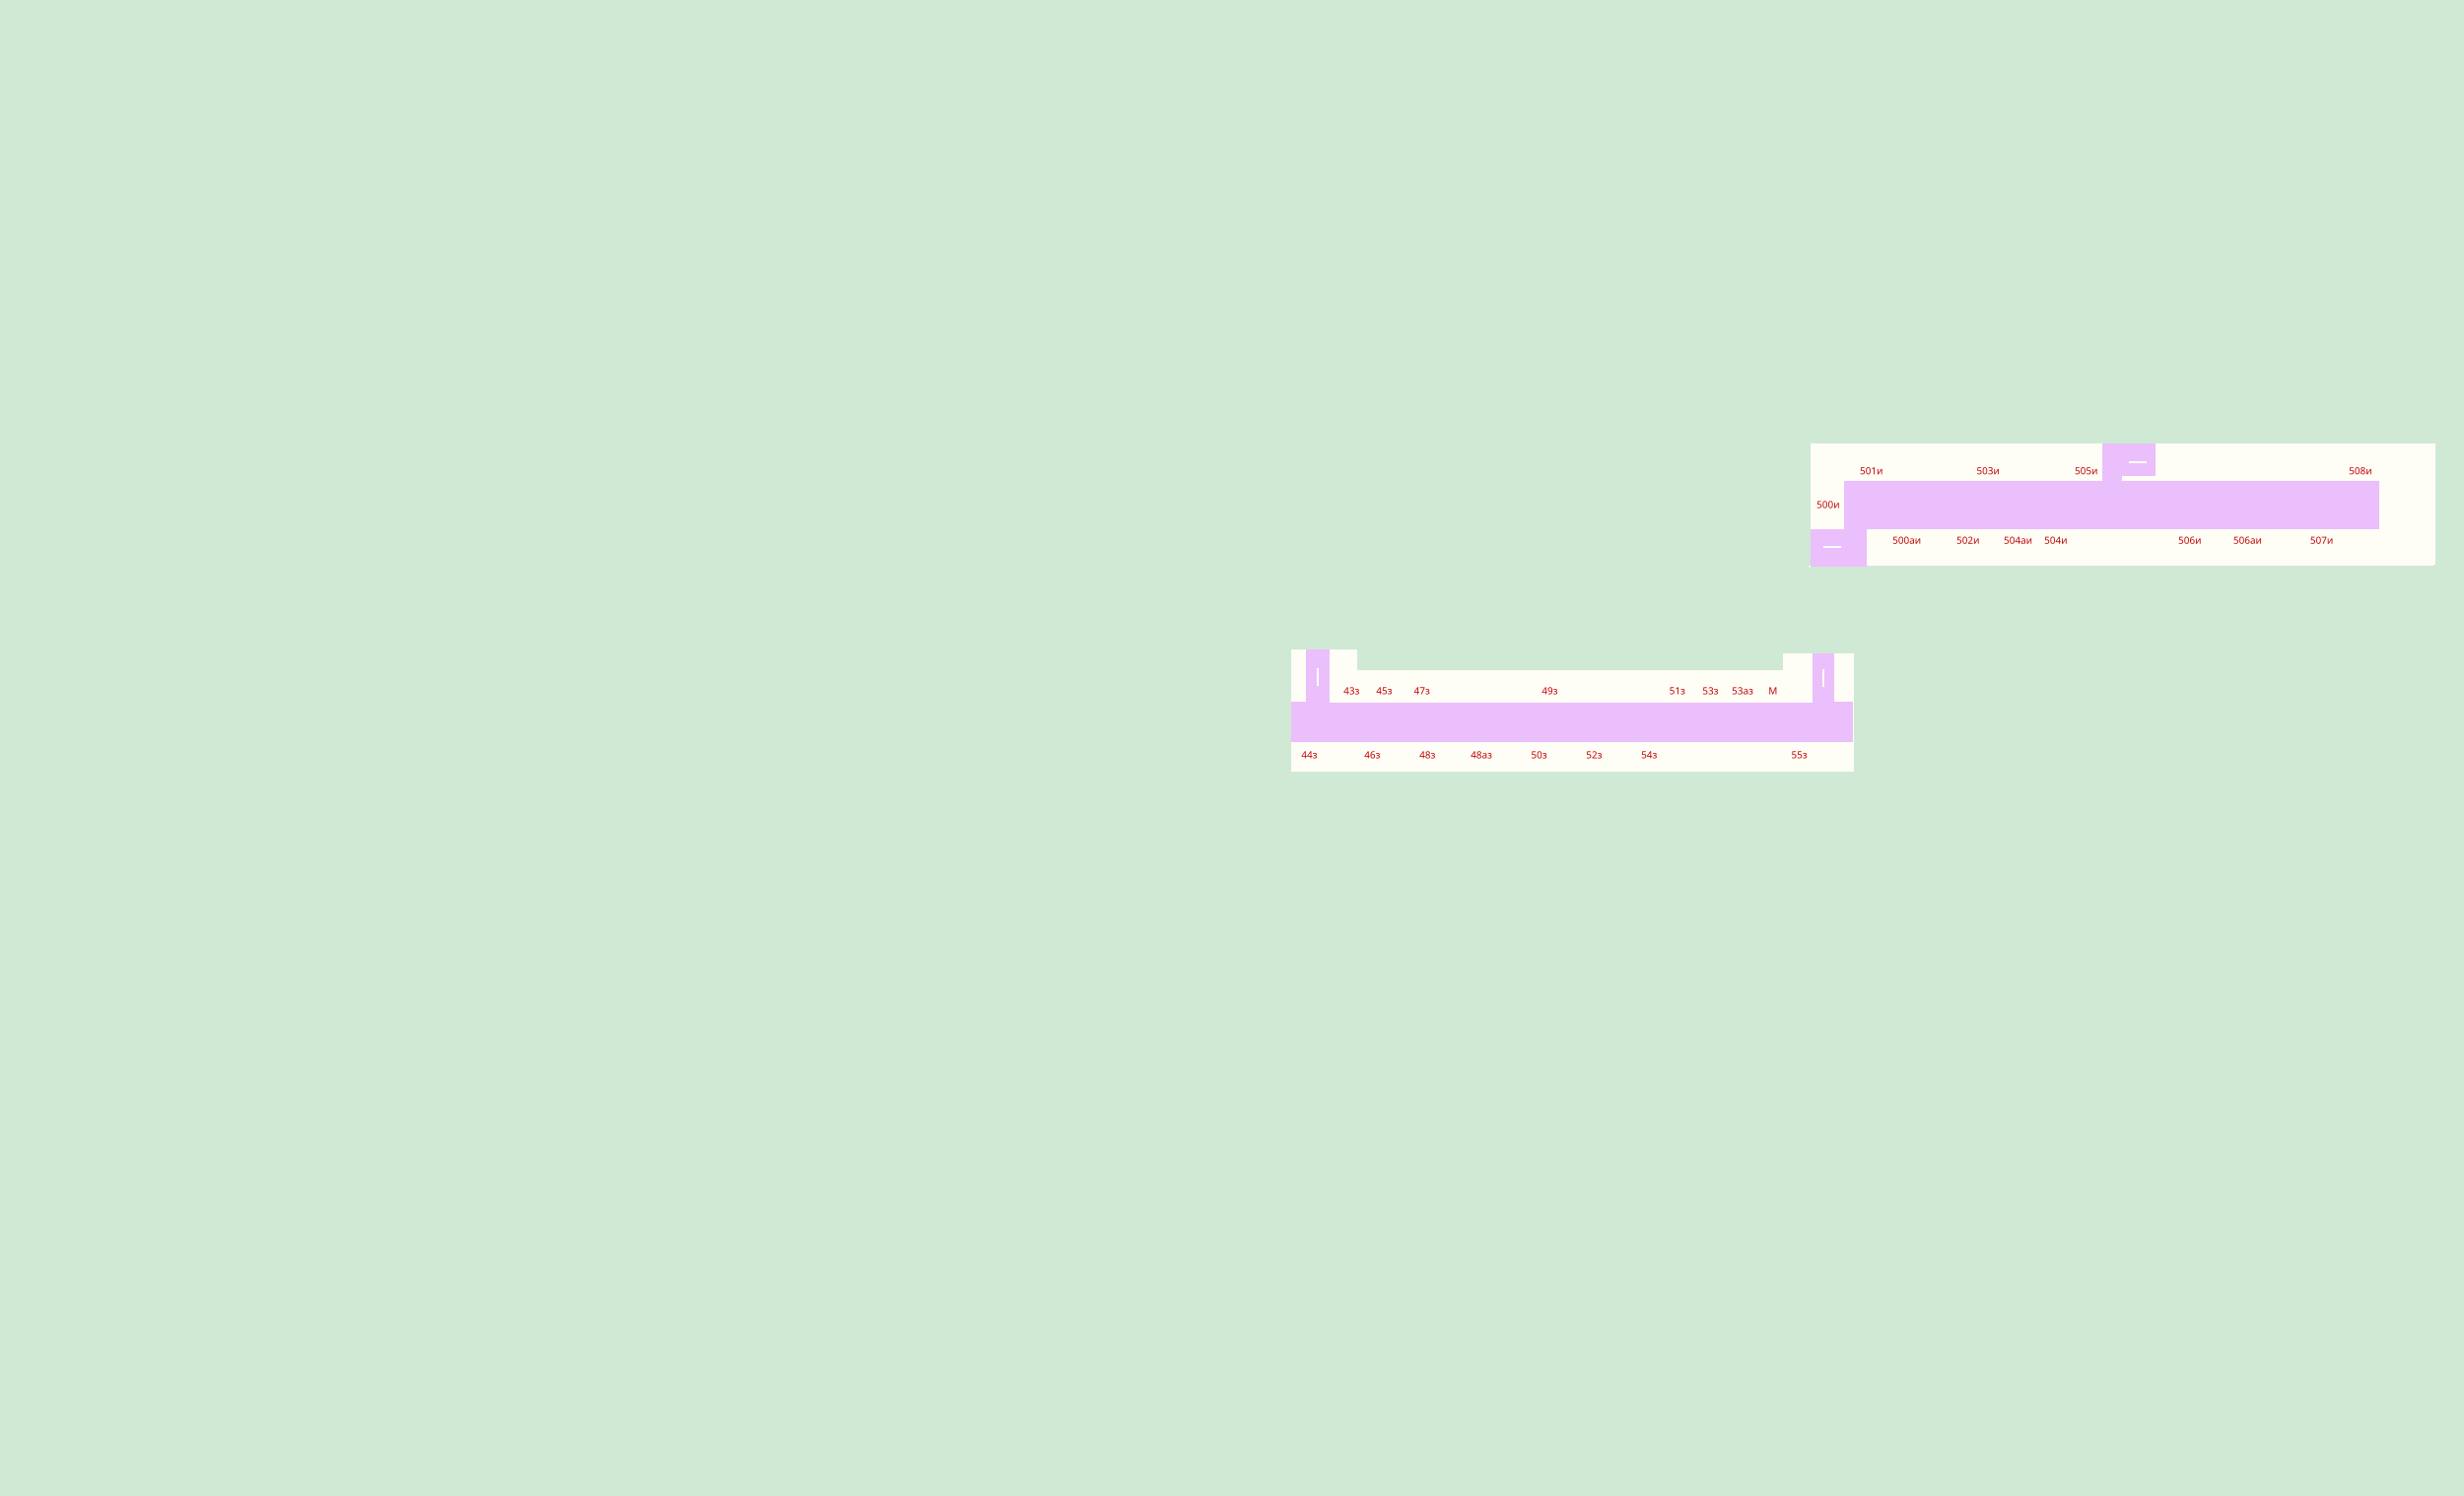
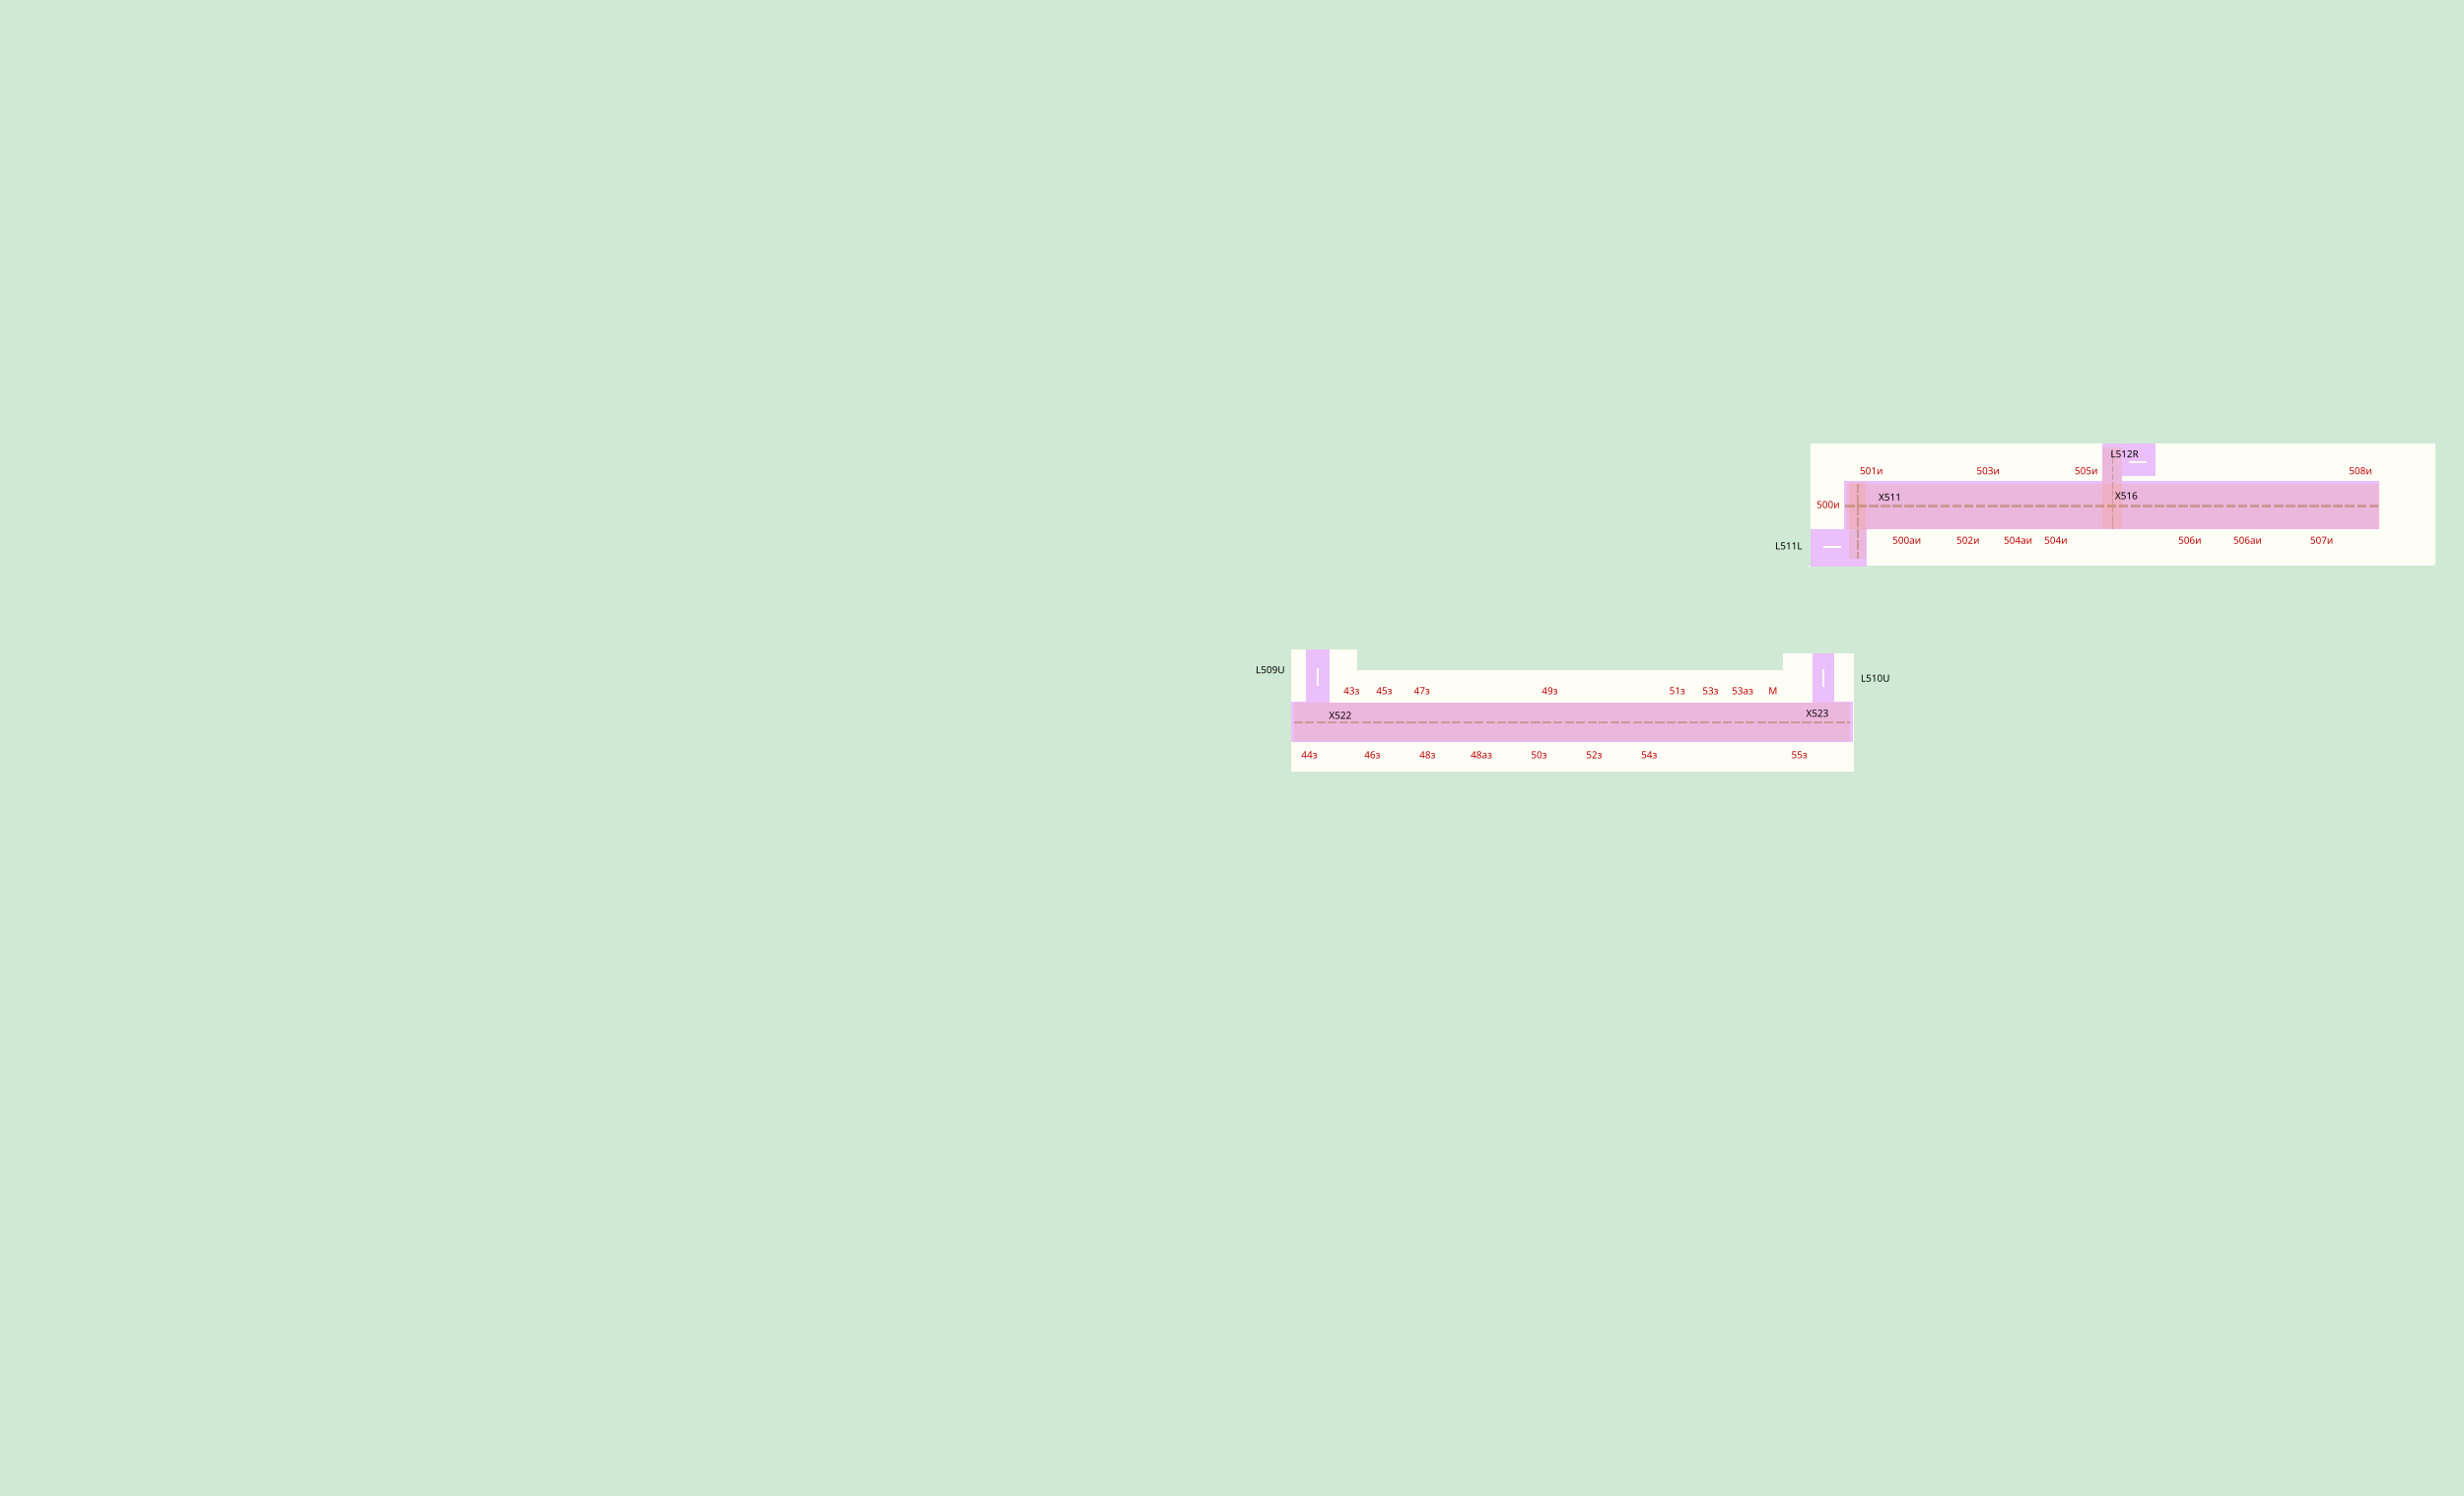
<svg xmlns="http://www.w3.org/2000/svg" width="14in" height="8.5in" id="svg4690" version="1.1" viewBox="0 0 990 765" shape-rendering="crispEdges" enable-background="new">
  <defs id="defs4692">
    </defs>
  <g id="layer2" style="display:inline">
    <rect style="color:#000000;clip-rule:nonzero;display:inline;overflow:visible;visibility:visible;opacity:1;isolation:auto;mix-blend-mode:normal;color-interpolation:sRGB;color-interpolation-filters:linearRGB;solid-color:#000000;solid-opacity:1;fill:#cfe9d4;fill-opacity:1;fill-rule:evenodd;stroke:none;stroke-width:40.459;stroke-linecap:butt;stroke-linejoin:miter;stroke-miterlimit:3.727;stroke-dasharray:none;stroke-dashoffset:0;stroke-opacity:1;color-rendering:auto;image-rendering:auto;shape-rendering:auto;text-rendering:auto;enable-background:accumulate" id="rect4369" width="1854" height="1114" x="-235" y="-301" />
    <path style="display:inline;fill:#fefdf6;fill-opacity:1;fill-rule:evenodd;stroke:none;stroke-width:3;stroke-linecap:butt;stroke-linejoin:miter;stroke-miterlimit:3.727;stroke-dasharray:none;stroke-opacity:1" d="m 791.978,334.126 20.836,0 0,60.501 -287.575,0 0,-0.587 0,-61.676 c 6.33,0.032 2.659,-0.031 13.989,-0.084 l 19.877,0.084 0,10.573 217.547,0 0,-8.811 15.576,0" id="path4965-8" />
    <path style="display:inline;fill:#fefdf6;fill-opacity:1;fill-rule:evenodd;stroke:none;stroke-width:3;stroke-linecap:butt;stroke-linejoin:miter;stroke-miterlimit:3.727;stroke-dasharray:none;stroke-opacity:1" d="m 790.87,290.915 c 0.094,-20.597 0.038,-43.445 0.038,-64.042 l 319.518,-0.19 0,62.357 -320.432,0.5" id="path6805-6" />
  </g>
  <g id="layer1" style="display:inline">
    <path style="display:inline;fill:#eabffb;fill-opacity:1;fill-rule:evenodd;stroke:none;stroke-width:1px;stroke-linecap:butt;stroke-linejoin:miter;stroke-opacity:1" d="m 790.554,270.801 17.25,0 0,-24.75 132,0 0,-19.188 27.5,0 0,16.688 -17,0 0,2.25 131.25,0 0,25 -261.75,0 0,18.75 -28.875,0 0,-18.75 z" id="path4488" />
    <path style="fill:#eabffb;fill-opacity:1;fill-rule:evenodd;stroke:none;stroke-width:1px;stroke-linecap:butt;stroke-linejoin:miter;stroke-opacity:1" d="m 525,380 0,-21.25 7.75,0 0,-26.75 12.25,0 0,27.25 246.75,0 0,-25 11.25,0 0,24.75 9.75,0 0,20.75 -287.75,0 z" id="path4361" />
    <path style="display:inline;fill:#fefdf6;fill-opacity:1;fill-rule:evenodd;stroke:#fefdf6;stroke-width:1;stroke-linecap:butt;stroke-linejoin:miter;stroke-miterlimit:4;stroke-dasharray:none;stroke-opacity:1" d="m 953.799,236.293 8.865,0" id="path3349" />
    <path style="display:inline;fill:none;fill-rule:evenodd;stroke:#fefdf6;stroke-width:1;stroke-linecap:butt;stroke-linejoin:miter;stroke-miterlimit:4;stroke-dasharray:none;stroke-opacity:1" d="m 797.471,279.794 8.865,0" id="path3349-3" />
    <path style="display:inline;opacity:1;fill:none;fill-rule:evenodd;stroke:#fefdf6;stroke-width:1;stroke-linecap:butt;stroke-linejoin:miter;stroke-miterlimit:4;stroke-dasharray:none;stroke-opacity:1" d="m 538.606,341.549 0,9.072" id="path3349-3-0-6" />
    <path style="display:inline;opacity:1;fill:none;fill-rule:evenodd;stroke:#fefdf6;stroke-width:1;stroke-linecap:butt;stroke-linejoin:miter;stroke-miterlimit:4;stroke-dasharray:none;stroke-opacity:1" d="m 797.201,342.035 0,9.072" id="path3349-3-0" />
  </g>
-   <g id="layer4" style="display:none;opacity:0.99">
+   <g id="layer4" style="display:inline;opacity:0.99">
    <rect style="display:inline;opacity:1;fill:#ff7b00;fill-opacity:0.121;stroke:none;stroke-width:1;stroke-miterlimit:4;stroke-dasharray:4, 1;stroke-dashoffset:0;stroke-opacity:1" id="rect4234-51-48-85" width="19.493" height="284.363" x="-379.105" y="526.806" transform="matrix(-2.125523e-4,-1,1,-1.3513822e-4,0,0)" />
    <text xml:space="preserve" style="font-style:normal;font-weight:normal;font-size:5px;line-height:125%;font-family:sans-serif;letter-spacing:0px;word-spacing:0px;display:inline;opacity:1;fill:#000000;fill-opacity:1;stroke:none;stroke-width:1px;stroke-linecap:butt;stroke-linejoin:miter;stroke-opacity:1" x="377.221" y="144.725" id="text4424">
      <tspan id="tspan4426" x="377.221" y="144.725" style="font-size:7.5px" />
    </text>
    <rect style="display:inline;opacity:1;fill:#ff7b00;fill-opacity:0.121;stroke:none;stroke-width:1;stroke-miterlimit:4;stroke-dasharray:4, 1;stroke-dashoffset:0;stroke-opacity:1" id="rect4234-51-48" width="23.166" height="272.65" x="-270.977" y="808.853" transform="matrix(-1.8301595e-4,-1,1,-1.5694774e-4,0,0)" />
    <path style="display:inline;opacity:1;fill:none;fill-rule:evenodd;stroke:#cc9795;stroke-width:1.218;stroke-linecap:butt;stroke-linejoin:miter;stroke-miterlimit:4;stroke-dasharray:4.873, 1.218;stroke-dashoffset:0;stroke-opacity:1" d="m 808.41,258.738 273.416,0" id="path8505-6-7" />
    <rect style="display:inline;opacity:1;fill:#ff7b00;fill-opacity:0.121;stroke:none;stroke-width:1;stroke-miterlimit:4;stroke-dasharray:4, 1;stroke-dashoffset:0;stroke-opacity:1" id="rect4234-51-48-8" width="8.684" height="39.357" x="810.487" y="246.274" transform="matrix(1,-6.6034152e-5,4.3498561e-4,0.9999999,0,0)" />
    <path style="display:inline;opacity:1;fill:none;fill-rule:evenodd;stroke:#cc9795;stroke-width:1.161;stroke-linecap:butt;stroke-linejoin:miter;stroke-miterlimit:4;stroke-dasharray:4.645, 1.161;stroke-dashoffset:0;stroke-opacity:1" d="m 814.945,247.386 0,38.371" id="path8505-6-7-9" />
    <text xml:space="preserve" style="font-style:normal;font-variant:normal;font-weight:normal;font-stretch:normal;font-size:5px;line-height:125%;font-family:sans-serif;-inkscape-font-specification:'sans-serif, Normal';text-align:start;letter-spacing:0px;word-spacing:0px;writing-mode:lr-tb;text-anchor:start;display:inline;opacity:1;fill:#000000;fill-opacity:1;stroke:none;stroke-width:1px;stroke-linecap:butt;stroke-linejoin:miter;stroke-opacity:1" x="825.643" y="256.003" id="text4428-89-7-1-0-1-2">
      <tspan id="tspan4528-30-1" x="825.643" y="256.003">X511</tspan>
    </text>
    <text xml:space="preserve" style="font-style:normal;font-weight:normal;font-size:40px;line-height:125%;font-family:sans-serif;letter-spacing:0px;word-spacing:0px;display:inline;opacity:1;fill:#000000;fill-opacity:1;stroke:none;stroke-width:1px;stroke-linecap:butt;stroke-linejoin:miter;stroke-opacity:1" x="805.784" y="255.296" id="text4778">
      <tspan id="tspan4780" x="805.784" y="255.296" />
    </text>
    <rect style="display:inline;opacity:1;fill:#ff7b00;fill-opacity:0.121;stroke:none;stroke-width:1;stroke-miterlimit:4;stroke-dasharray:4, 1;stroke-dashoffset:0;stroke-opacity:1" id="rect4234-51-48-8-3" width="10.096" height="41.692" x="940.069" y="228.761" transform="matrix(1,-6.0172861e-5,4.7735649e-4,0.9999999,0,0)" />
    <path style="display:inline;opacity:1;fill:none;fill-rule:evenodd;stroke:#cc9795;stroke-width:0.828;stroke-linecap:butt;stroke-linejoin:miter;stroke-miterlimit:4;stroke-dasharray:3.312, 0.828;stroke-dashoffset:0;stroke-opacity:1" d="m 945.236,229.94 0,40.648" id="path8505-6-7-9-22" />
    <text xml:space="preserve" style="font-style:normal;font-variant:normal;font-weight:normal;font-stretch:normal;font-size:5px;line-height:125%;font-family:sans-serif;-inkscape-font-specification:'sans-serif, Normal';text-align:start;letter-spacing:0px;word-spacing:0px;writing-mode:lr-tb;text-anchor:start;display:inline;opacity:1;fill:#000000;fill-opacity:1;stroke:none;stroke-width:1px;stroke-linecap:butt;stroke-linejoin:miter;stroke-opacity:1" x="507.132" y="344.325" id="text4428-00-9-8-1">
      <tspan id="tspan4518-5-0" x="507.132" y="344.325">L509U</tspan>
    </text>
    <text xml:space="preserve" style="font-style:normal;font-variant:normal;font-weight:normal;font-stretch:normal;font-size:5px;line-height:125%;font-family:sans-serif;-inkscape-font-specification:'sans-serif, Normal';text-align:start;letter-spacing:0px;word-spacing:0px;writing-mode:lr-tb;text-anchor:start;display:inline;opacity:1;fill:#000000;fill-opacity:1;stroke:none;stroke-width:1px;stroke-linecap:butt;stroke-linejoin:miter;stroke-opacity:1" x="816.535" y="348.603" id="text4428-00-9-8-5">
      <tspan id="tspan4518-5-37" x="816.535" y="348.603">L510U</tspan>
    </text>
    <flowRoot transform="translate(-2.0855,-1.382068)" xml:space="preserve" id="flowRoot4964" style="font-style:normal;font-weight:normal;font-size:40px;line-height:125%;font-family:sans-serif;letter-spacing:0px;word-spacing:0px;display:inline;opacity:1;fill:#000000;fill-opacity:1;stroke:none;stroke-width:1px;stroke-linecap:butt;stroke-linejoin:miter;stroke-opacity:1">
      <flowRegion id="flowRegion4966">
        <rect id="rect4968" width="1" height="140" x="598.5" y="213" />
      </flowRegion>
      <flowPara id="flowPara4970" />
    </flowRoot>
    <text xml:space="preserve" style="font-style:normal;font-variant:normal;font-weight:normal;font-stretch:normal;font-size:5px;line-height:125%;font-family:sans-serif;-inkscape-font-specification:'sans-serif, Normal';text-align:start;letter-spacing:0px;word-spacing:0px;writing-mode:lr-tb;text-anchor:start;display:inline;opacity:1;fill:#000000;fill-opacity:1;stroke:none;stroke-width:1px;stroke-linecap:butt;stroke-linejoin:miter;stroke-opacity:1" x="944.255" y="233.936" id="text4428-00-9-8-2">
      <tspan id="tspan4518-5-41" x="944.255" y="233.936">L512R</tspan>
    </text>
    <text xml:space="preserve" style="font-style:normal;font-variant:normal;font-weight:normal;font-stretch:normal;font-size:5px;line-height:125%;font-family:sans-serif;-inkscape-font-specification:'sans-serif, Normal';text-align:start;letter-spacing:0px;word-spacing:0px;writing-mode:lr-tb;text-anchor:start;display:inline;opacity:1;fill:#000000;fill-opacity:1;stroke:none;stroke-width:1px;stroke-linecap:butt;stroke-linejoin:miter;stroke-opacity:1" x="772.755" y="280.936" id="text4428-00-9-8-14">
      <tspan x="772.755" y="280.936" id="tspan4362">L511L</tspan>
    </text>
    <text xml:space="preserve" style="font-style:normal;font-variant:normal;font-weight:normal;font-stretch:normal;font-size:5px;line-height:125%;font-family:sans-serif;-inkscape-font-specification:'sans-serif, Normal';text-align:start;letter-spacing:0px;word-spacing:0px;writing-mode:lr-tb;text-anchor:start;display:inline;opacity:1;fill:#000000;fill-opacity:1;stroke:none;stroke-width:1px;stroke-linecap:butt;stroke-linejoin:miter;stroke-opacity:1" x="946.558" y="255.296" id="text4428-89-7-1-0-1-1-6-3">
      <tspan x="946.558" y="255.296" id="tspan4834-8">X516</tspan>
    </text>
    <path style="display:inline;opacity:1;fill:none;fill-rule:evenodd;stroke:#cc9795;stroke-width:1.155;stroke-linecap:butt;stroke-linejoin:miter;stroke-miterlimit:4;stroke-dasharray:4.62, 1.155;stroke-dashoffset:0;stroke-opacity:1" d="m 526.627,369.267 284.318,0" id="path8505-6-7-7" />
    <text xml:space="preserve" style="font-style:normal;font-variant:normal;font-weight:normal;font-stretch:normal;font-size:5px;line-height:125%;font-family:sans-serif;-inkscape-font-specification:'sans-serif, Normal';text-align:start;letter-spacing:0px;word-spacing:0px;writing-mode:lr-tb;text-anchor:start;display:inline;opacity:1;fill:#000000;fill-opacity:1;stroke:none;stroke-width:1px;stroke-linecap:butt;stroke-linejoin:miter;stroke-opacity:1" x="544.59" y="367.624" id="text4428-89-7-1-0-1-2-3">
      <tspan id="tspan4528-30-1-2" x="544.59" y="367.624">X522</tspan>
    </text>
    <text xml:space="preserve" style="font-style:normal;font-variant:normal;font-weight:normal;font-stretch:normal;font-size:5px;line-height:125%;font-family:sans-serif;-inkscape-font-specification:'sans-serif, Normal';text-align:start;letter-spacing:0px;word-spacing:0px;writing-mode:lr-tb;text-anchor:start;display:inline;opacity:1;fill:#000000;fill-opacity:1;stroke:none;stroke-width:1px;stroke-linecap:butt;stroke-linejoin:miter;stroke-opacity:1" x="788.542" y="366.563" id="text4428-89-7-1-0-1-2-7">
      <tspan id="tspan4528-30-1-0" x="788.542" y="366.563">X523</tspan>
      <tspan x="788.542" y="372.813" id="tspan3578" />
    </text>
  </g>
  <g id="layer3" style="display:inline">
    <text id="text3792" y="355.024" x="568.747" style="font-style:normal;font-variant:normal;font-weight:normal;font-stretch:normal;font-size:5px;line-height:125%;font-family:sans-serif;-inkscape-font-specification:'sans-serif, Normal';text-align:start;letter-spacing:0px;word-spacing:0px;writing-mode:lr-tb;text-anchor:start;display:inline;fill:#c00000;fill-opacity:1;stroke:none;stroke-width:1px;stroke-linecap:butt;stroke-linejoin:miter;stroke-opacity:1" xml:space="preserve">
      <tspan y="355.024" x="568.747" id="tspan3794">45з</tspan>
      <tspan y="361.274" x="568.747" id="tspan3796" />
    </text>
    <text id="text3798" y="355.063" x="653.431" style="font-style:normal;font-variant:normal;font-weight:normal;font-stretch:normal;font-size:5px;line-height:125%;font-family:sans-serif;-inkscape-font-specification:'sans-serif, Normal';text-align:start;letter-spacing:0px;word-spacing:0px;writing-mode:lr-tb;text-anchor:start;display:inline;fill:#c00000;fill-opacity:1;stroke:none;stroke-width:1px;stroke-linecap:butt;stroke-linejoin:miter;stroke-opacity:1" xml:space="preserve">
      <tspan y="355.063" x="653.431" id="tspan3800">49з</tspan>
      <tspan y="361.313" x="653.431" id="tspan3802" />
    </text>
    <text id="text3804" y="355.031" x="718.614" style="font-style:normal;font-variant:normal;font-weight:normal;font-stretch:normal;font-size:5px;line-height:125%;font-family:sans-serif;-inkscape-font-specification:'sans-serif, Normal';text-align:start;letter-spacing:0px;word-spacing:0px;writing-mode:lr-tb;text-anchor:start;display:inline;fill:#c00000;fill-opacity:1;stroke:none;stroke-width:1px;stroke-linecap:butt;stroke-linejoin:miter;stroke-opacity:1" xml:space="preserve">
      <tspan y="355.031" x="718.614" id="tspan4373">51з</tspan>
      <tspan y="361.281" x="718.614" id="tspan3808" />
    </text>
    <text id="text3810" y="355.062" x="735.577" style="font-style:normal;font-variant:normal;font-weight:normal;font-stretch:normal;font-size:5px;line-height:125%;font-family:sans-serif;-inkscape-font-specification:'sans-serif, Normal';text-align:start;letter-spacing:0px;word-spacing:0px;writing-mode:lr-tb;text-anchor:start;display:inline;fill:#c00000;fill-opacity:1;stroke:none;stroke-width:1px;stroke-linecap:butt;stroke-linejoin:miter;stroke-opacity:1" xml:space="preserve">
      <tspan y="355.062" x="735.577" id="tspan3812">53з</tspan>
    </text>
    <text id="text3814" y="355.062" x="750.622" style="font-style:normal;font-variant:normal;font-weight:normal;font-stretch:normal;font-size:5px;line-height:125%;font-family:sans-serif;-inkscape-font-specification:'sans-serif, Normal';text-align:start;letter-spacing:0px;word-spacing:0px;writing-mode:lr-tb;text-anchor:start;display:inline;fill:#c00000;fill-opacity:1;stroke:none;stroke-width:1px;stroke-linecap:butt;stroke-linejoin:miter;stroke-opacity:1" xml:space="preserve">
      <tspan y="355.062" x="750.622" id="tspan3816">53аз</tspan>
      <tspan y="361.312" x="750.622" id="tspan3818" />
    </text>
    <text id="text3820" y="355.062" x="769.341" style="font-style:normal;font-variant:normal;font-weight:normal;font-stretch:normal;font-size:5px;line-height:125%;font-family:sans-serif;-inkscape-font-specification:'sans-serif, Normal';text-align:start;letter-spacing:0px;word-spacing:0px;writing-mode:lr-tb;text-anchor:start;display:inline;fill:#c00000;fill-opacity:1;stroke:none;stroke-width:1px;stroke-linecap:butt;stroke-linejoin:miter;stroke-opacity:1" xml:space="preserve">
      <tspan y="355.062" x="769.341" id="tspan3824">М</tspan>
    </text>
    <text xml:space="preserve" style="font-style:normal;font-variant:normal;font-weight:normal;font-stretch:normal;font-size:5px;line-height:125%;font-family:sans-serif;-inkscape-font-specification:'sans-serif, Normal';text-align:start;letter-spacing:0px;word-spacing:0px;writing-mode:lr-tb;text-anchor:start;display:inline;fill:#c00000;fill-opacity:1;stroke:none;stroke-width:1px;stroke-linecap:butt;stroke-linejoin:miter;stroke-opacity:1" x="530.448" y="387.789" id="text3842">
      <tspan id="tspan3844" x="530.448" y="387.789">44з</tspan>
      <tspan id="tspan3846" x="530.448" y="394.039" />
    </text>
    <text xml:space="preserve" style="font-style:normal;font-variant:normal;font-weight:normal;font-stretch:normal;font-size:5px;line-height:125%;font-family:sans-serif;-inkscape-font-specification:'sans-serif, Normal';text-align:start;letter-spacing:0px;word-spacing:0px;writing-mode:lr-tb;text-anchor:start;display:inline;fill:#c00000;fill-opacity:1;stroke:none;stroke-width:1px;stroke-linecap:butt;stroke-linejoin:miter;stroke-opacity:1" x="562.652" y="387.817" id="text3848">
      <tspan id="tspan3850" x="562.652" y="387.817">46з</tspan>
      <tspan id="tspan3852" x="562.652" y="394.067" />
    </text>
    <text xml:space="preserve" style="font-style:normal;font-variant:normal;font-weight:normal;font-stretch:normal;font-size:5px;line-height:125%;font-family:sans-serif;-inkscape-font-specification:'sans-serif, Normal';text-align:start;letter-spacing:0px;word-spacing:0px;writing-mode:lr-tb;text-anchor:start;display:inline;fill:#c00000;fill-opacity:1;stroke:none;stroke-width:1px;stroke-linecap:butt;stroke-linejoin:miter;stroke-opacity:1" x="590.855" y="387.821" id="text3854">
      <tspan id="tspan3856" x="590.855" y="387.821">48з</tspan>
    </text>
    <text xml:space="preserve" style="font-style:normal;font-variant:normal;font-weight:normal;font-stretch:normal;font-size:5px;line-height:125%;font-family:sans-serif;-inkscape-font-specification:'sans-serif, Normal';text-align:start;letter-spacing:0px;word-spacing:0px;writing-mode:lr-tb;text-anchor:start;display:inline;fill:#c00000;fill-opacity:1;stroke:none;stroke-width:1px;stroke-linecap:butt;stroke-linejoin:miter;stroke-opacity:1" x="617.059" y="387.821" id="text3858">
      <tspan id="tspan3860" x="617.059" y="387.821">48аз</tspan>
      <tspan id="tspan3862" x="617.059" y="394.071" />
    </text>
    <text xml:space="preserve" style="font-style:normal;font-variant:normal;font-weight:normal;font-stretch:normal;font-size:5px;line-height:125%;font-family:sans-serif;-inkscape-font-specification:'sans-serif, Normal';text-align:start;letter-spacing:0px;word-spacing:0px;writing-mode:lr-tb;text-anchor:start;display:inline;fill:#c00000;fill-opacity:1;stroke:none;stroke-width:1px;stroke-linecap:butt;stroke-linejoin:miter;stroke-opacity:1" x="676.082" y="387.821" id="text3864">
      <tspan id="tspan3866" x="676.082" y="387.821">52з</tspan>
    </text>
    <text id="text3868" y="387.783" x="781.017" style="font-style:normal;font-variant:normal;font-weight:normal;font-stretch:normal;font-size:5px;line-height:125%;font-family:sans-serif;-inkscape-font-specification:'sans-serif, Normal';text-align:start;letter-spacing:0px;word-spacing:0px;writing-mode:lr-tb;text-anchor:start;display:inline;fill:#c00000;fill-opacity:1;stroke:none;stroke-width:1px;stroke-linecap:butt;stroke-linejoin:miter;stroke-opacity:1" xml:space="preserve">
      <tspan y="387.783" x="781.017" id="tspan3870">55з</tspan>
    </text>
    <text id="text3872" y="387.82" x="647.937" style="font-style:normal;font-variant:normal;font-weight:normal;font-stretch:normal;font-size:5px;line-height:125%;font-family:sans-serif;-inkscape-font-specification:'sans-serif, Normal';text-align:start;letter-spacing:0px;word-spacing:0px;writing-mode:lr-tb;text-anchor:start;display:inline;fill:#c00000;fill-opacity:1;stroke:none;stroke-width:1px;stroke-linecap:butt;stroke-linejoin:miter;stroke-opacity:1" xml:space="preserve">
      <tspan y="387.82" x="647.937" id="tspan3874">50з</tspan>
    </text>
    <text id="text3876" y="387.783" x="704.227" style="font-style:normal;font-variant:normal;font-weight:normal;font-stretch:normal;font-size:5px;line-height:125%;font-family:sans-serif;-inkscape-font-specification:'sans-serif, Normal';text-align:start;letter-spacing:0px;word-spacing:0px;writing-mode:lr-tb;text-anchor:start;display:inline;fill:#c00000;fill-opacity:1;stroke:none;stroke-width:1px;stroke-linecap:butt;stroke-linejoin:miter;stroke-opacity:1" xml:space="preserve">
      <tspan y="387.783" x="704.227" id="tspan3878">54з</tspan>
    </text>
    <text id="text3792-6" y="355.062" x="552.048" style="font-style:normal;font-variant:normal;font-weight:normal;font-stretch:normal;font-size:5px;line-height:125%;font-family:sans-serif;-inkscape-font-specification:'sans-serif, Normal';text-align:start;letter-spacing:0px;word-spacing:0px;writing-mode:lr-tb;text-anchor:start;display:inline;fill:#c00000;fill-opacity:1;stroke:none;stroke-width:1px;stroke-linecap:butt;stroke-linejoin:miter;stroke-opacity:1" xml:space="preserve">
      <tspan y="355.062" x="552.048" id="tspan3794-3">43з</tspan>
      <tspan y="361.312" x="552.048" id="tspan3796-7" />
    </text>
    <text id="text3792-6-7" y="355.031" x="588.048" style="font-style:normal;font-variant:normal;font-weight:normal;font-stretch:normal;font-size:5px;line-height:125%;font-family:sans-serif;-inkscape-font-specification:'sans-serif, Normal';text-align:start;letter-spacing:0px;word-spacing:0px;writing-mode:lr-tb;text-anchor:start;display:inline;fill:#c00000;fill-opacity:1;stroke:none;stroke-width:1px;stroke-linecap:butt;stroke-linejoin:miter;stroke-opacity:1" xml:space="preserve">
      <tspan y="355.031" x="588.048" id="tspan3794-3-2">47з</tspan>
      <tspan y="361.281" x="588.048" id="tspan3796-7-0" />
    </text>
    <text id="text3792-5" y="242.557" x="816.055" style="font-style:normal;font-variant:normal;font-weight:normal;font-stretch:normal;font-size:5px;line-height:125%;font-family:sans-serif;-inkscape-font-specification:'sans-serif, Normal';text-align:start;letter-spacing:0px;word-spacing:0px;writing-mode:lr-tb;text-anchor:start;display:inline;fill:#c00000;fill-opacity:1;stroke:none;stroke-width:1px;stroke-linecap:butt;stroke-linejoin:miter;stroke-opacity:1" xml:space="preserve">
      <tspan y="242.557" x="816.055" id="tspan3796-8">501и</tspan>
    </text>
    <text id="text3798-7" y="242.557" x="875.738" style="font-style:normal;font-variant:normal;font-weight:normal;font-stretch:normal;font-size:5px;line-height:125%;font-family:sans-serif;-inkscape-font-specification:'sans-serif, Normal';text-align:start;letter-spacing:0px;word-spacing:0px;writing-mode:lr-tb;text-anchor:start;display:inline;fill:#c00000;fill-opacity:1;stroke:none;stroke-width:1px;stroke-linecap:butt;stroke-linejoin:miter;stroke-opacity:1" xml:space="preserve">
      <tspan y="242.557" x="875.738" id="tspan3802-1">503и</tspan>
    </text>
    <text id="text3804-3" y="242.557" x="925.921" style="font-style:normal;font-variant:normal;font-weight:normal;font-stretch:normal;font-size:5px;line-height:125%;font-family:sans-serif;-inkscape-font-specification:'sans-serif, Normal';text-align:start;letter-spacing:0px;word-spacing:0px;writing-mode:lr-tb;text-anchor:start;display:inline;fill:#c00000;fill-opacity:1;stroke:none;stroke-width:1px;stroke-linecap:butt;stroke-linejoin:miter;stroke-opacity:1" xml:space="preserve">
      <tspan y="242.557" x="925.921" id="tspan3808-9">505и</tspan>
    </text>
    <text id="text3820-3" y="242.557" x="1066.148" style="font-style:normal;font-variant:normal;font-weight:normal;font-stretch:normal;font-size:5px;line-height:125%;font-family:sans-serif;-inkscape-font-specification:'sans-serif, Normal';text-align:start;letter-spacing:0px;word-spacing:0px;writing-mode:lr-tb;text-anchor:start;display:inline;fill:#c00000;fill-opacity:1;stroke:none;stroke-width:1px;stroke-linecap:butt;stroke-linejoin:miter;stroke-opacity:1" xml:space="preserve">
      <tspan y="242.557" x="1066.148" id="tspan3657">508и</tspan>
    </text>
    <text xml:space="preserve" style="font-style:normal;font-variant:normal;font-weight:normal;font-stretch:normal;font-size:5px;line-height:125%;font-family:sans-serif;-inkscape-font-specification:'sans-serif, Normal';text-align:start;letter-spacing:0px;word-spacing:0px;writing-mode:lr-tb;text-anchor:start;display:inline;fill:#c00000;fill-opacity:1;stroke:none;stroke-width:1px;stroke-linecap:butt;stroke-linejoin:miter;stroke-opacity:1" x="832.755" y="278.071" id="text3842-5">
      <tspan id="tspan3846-8" x="832.755" y="278.071">500аи</tspan>
    </text>
    <text xml:space="preserve" style="font-style:normal;font-variant:normal;font-weight:normal;font-stretch:normal;font-size:5px;line-height:125%;font-family:sans-serif;-inkscape-font-specification:'sans-serif, Normal';text-align:start;letter-spacing:0px;word-spacing:0px;writing-mode:lr-tb;text-anchor:start;display:inline;fill:#c00000;fill-opacity:1;stroke:none;stroke-width:1px;stroke-linecap:butt;stroke-linejoin:miter;stroke-opacity:1" x="865.459" y="278.071" id="text3848-7">
      <tspan id="tspan3852-0" x="865.459" y="278.071">502и</tspan>
    </text>
    <text xml:space="preserve" style="font-style:normal;font-variant:normal;font-weight:normal;font-stretch:normal;font-size:5px;line-height:125%;font-family:sans-serif;-inkscape-font-specification:'sans-serif, Normal';text-align:start;letter-spacing:0px;word-spacing:0px;writing-mode:lr-tb;text-anchor:start;display:inline;fill:#c00000;fill-opacity:1;stroke:none;stroke-width:1px;stroke-linecap:butt;stroke-linejoin:miter;stroke-opacity:1" x="889.662" y="278.071" id="text3854-4">
      <tspan id="tspan3856-1" x="889.662" y="278.071">504аи</tspan>
    </text>
    <text xml:space="preserve" style="font-style:normal;font-variant:normal;font-weight:normal;font-stretch:normal;font-size:5px;line-height:125%;font-family:sans-serif;-inkscape-font-specification:'sans-serif, Normal';text-align:start;letter-spacing:0px;word-spacing:0px;writing-mode:lr-tb;text-anchor:start;display:inline;fill:#c00000;fill-opacity:1;stroke:none;stroke-width:1px;stroke-linecap:butt;stroke-linejoin:miter;stroke-opacity:1" x="910.366" y="278.071" id="text3858-1">
      <tspan id="tspan3862-0" x="910.366" y="278.071">504и</tspan>
    </text>
    <text xml:space="preserve" style="font-style:normal;font-variant:normal;font-weight:normal;font-stretch:normal;font-size:5px;line-height:125%;font-family:sans-serif;-inkscape-font-specification:'sans-serif, Normal';text-align:start;letter-spacing:0px;word-spacing:0px;writing-mode:lr-tb;text-anchor:start;display:inline;fill:#c00000;fill-opacity:1;stroke:none;stroke-width:1px;stroke-linecap:butt;stroke-linejoin:miter;stroke-opacity:1" x="978.889" y="278.071" id="text3864-3">
      <tspan id="tspan3866-0" x="978.889" y="278.071">506и</tspan>
    </text>
    <text id="text3868-5" y="278.071" x="1046.325" style="font-style:normal;font-variant:normal;font-weight:normal;font-stretch:normal;font-size:5px;line-height:125%;font-family:sans-serif;-inkscape-font-specification:'sans-serif, Normal';text-align:start;letter-spacing:0px;word-spacing:0px;writing-mode:lr-tb;text-anchor:start;display:inline;fill:#c00000;fill-opacity:1;stroke:none;stroke-width:1px;stroke-linecap:butt;stroke-linejoin:miter;stroke-opacity:1" xml:space="preserve">
      <tspan y="278.071" x="1046.325" id="tspan3870-5">507и</tspan>
    </text>
    <text id="text3876-2" y="278.071" x="1007.034" style="font-style:normal;font-variant:normal;font-weight:normal;font-stretch:normal;font-size:5px;line-height:125%;font-family:sans-serif;-inkscape-font-specification:'sans-serif, Normal';text-align:start;letter-spacing:0px;word-spacing:0px;writing-mode:lr-tb;text-anchor:start;display:inline;fill:#c00000;fill-opacity:1;stroke:none;stroke-width:1px;stroke-linecap:butt;stroke-linejoin:miter;stroke-opacity:1" xml:space="preserve">
      <tspan y="278.071" x="1007.034" id="tspan3878-9">506аи</tspan>
    </text>
    <text id="text3792-5-9" y="259.824" x="793.946" style="font-style:normal;font-variant:normal;font-weight:normal;font-stretch:normal;font-size:5px;line-height:125%;font-family:sans-serif;-inkscape-font-specification:'sans-serif, Normal';text-align:start;letter-spacing:0px;word-spacing:0px;writing-mode:lr-tb;text-anchor:start;display:inline;fill:#c00000;fill-opacity:1;stroke:none;stroke-width:1px;stroke-linecap:butt;stroke-linejoin:miter;stroke-opacity:1" xml:space="preserve">
      <tspan y="259.824" x="793.946" id="tspan3796-8-2">500и</tspan>
    </text>
  </g>
</svg>
